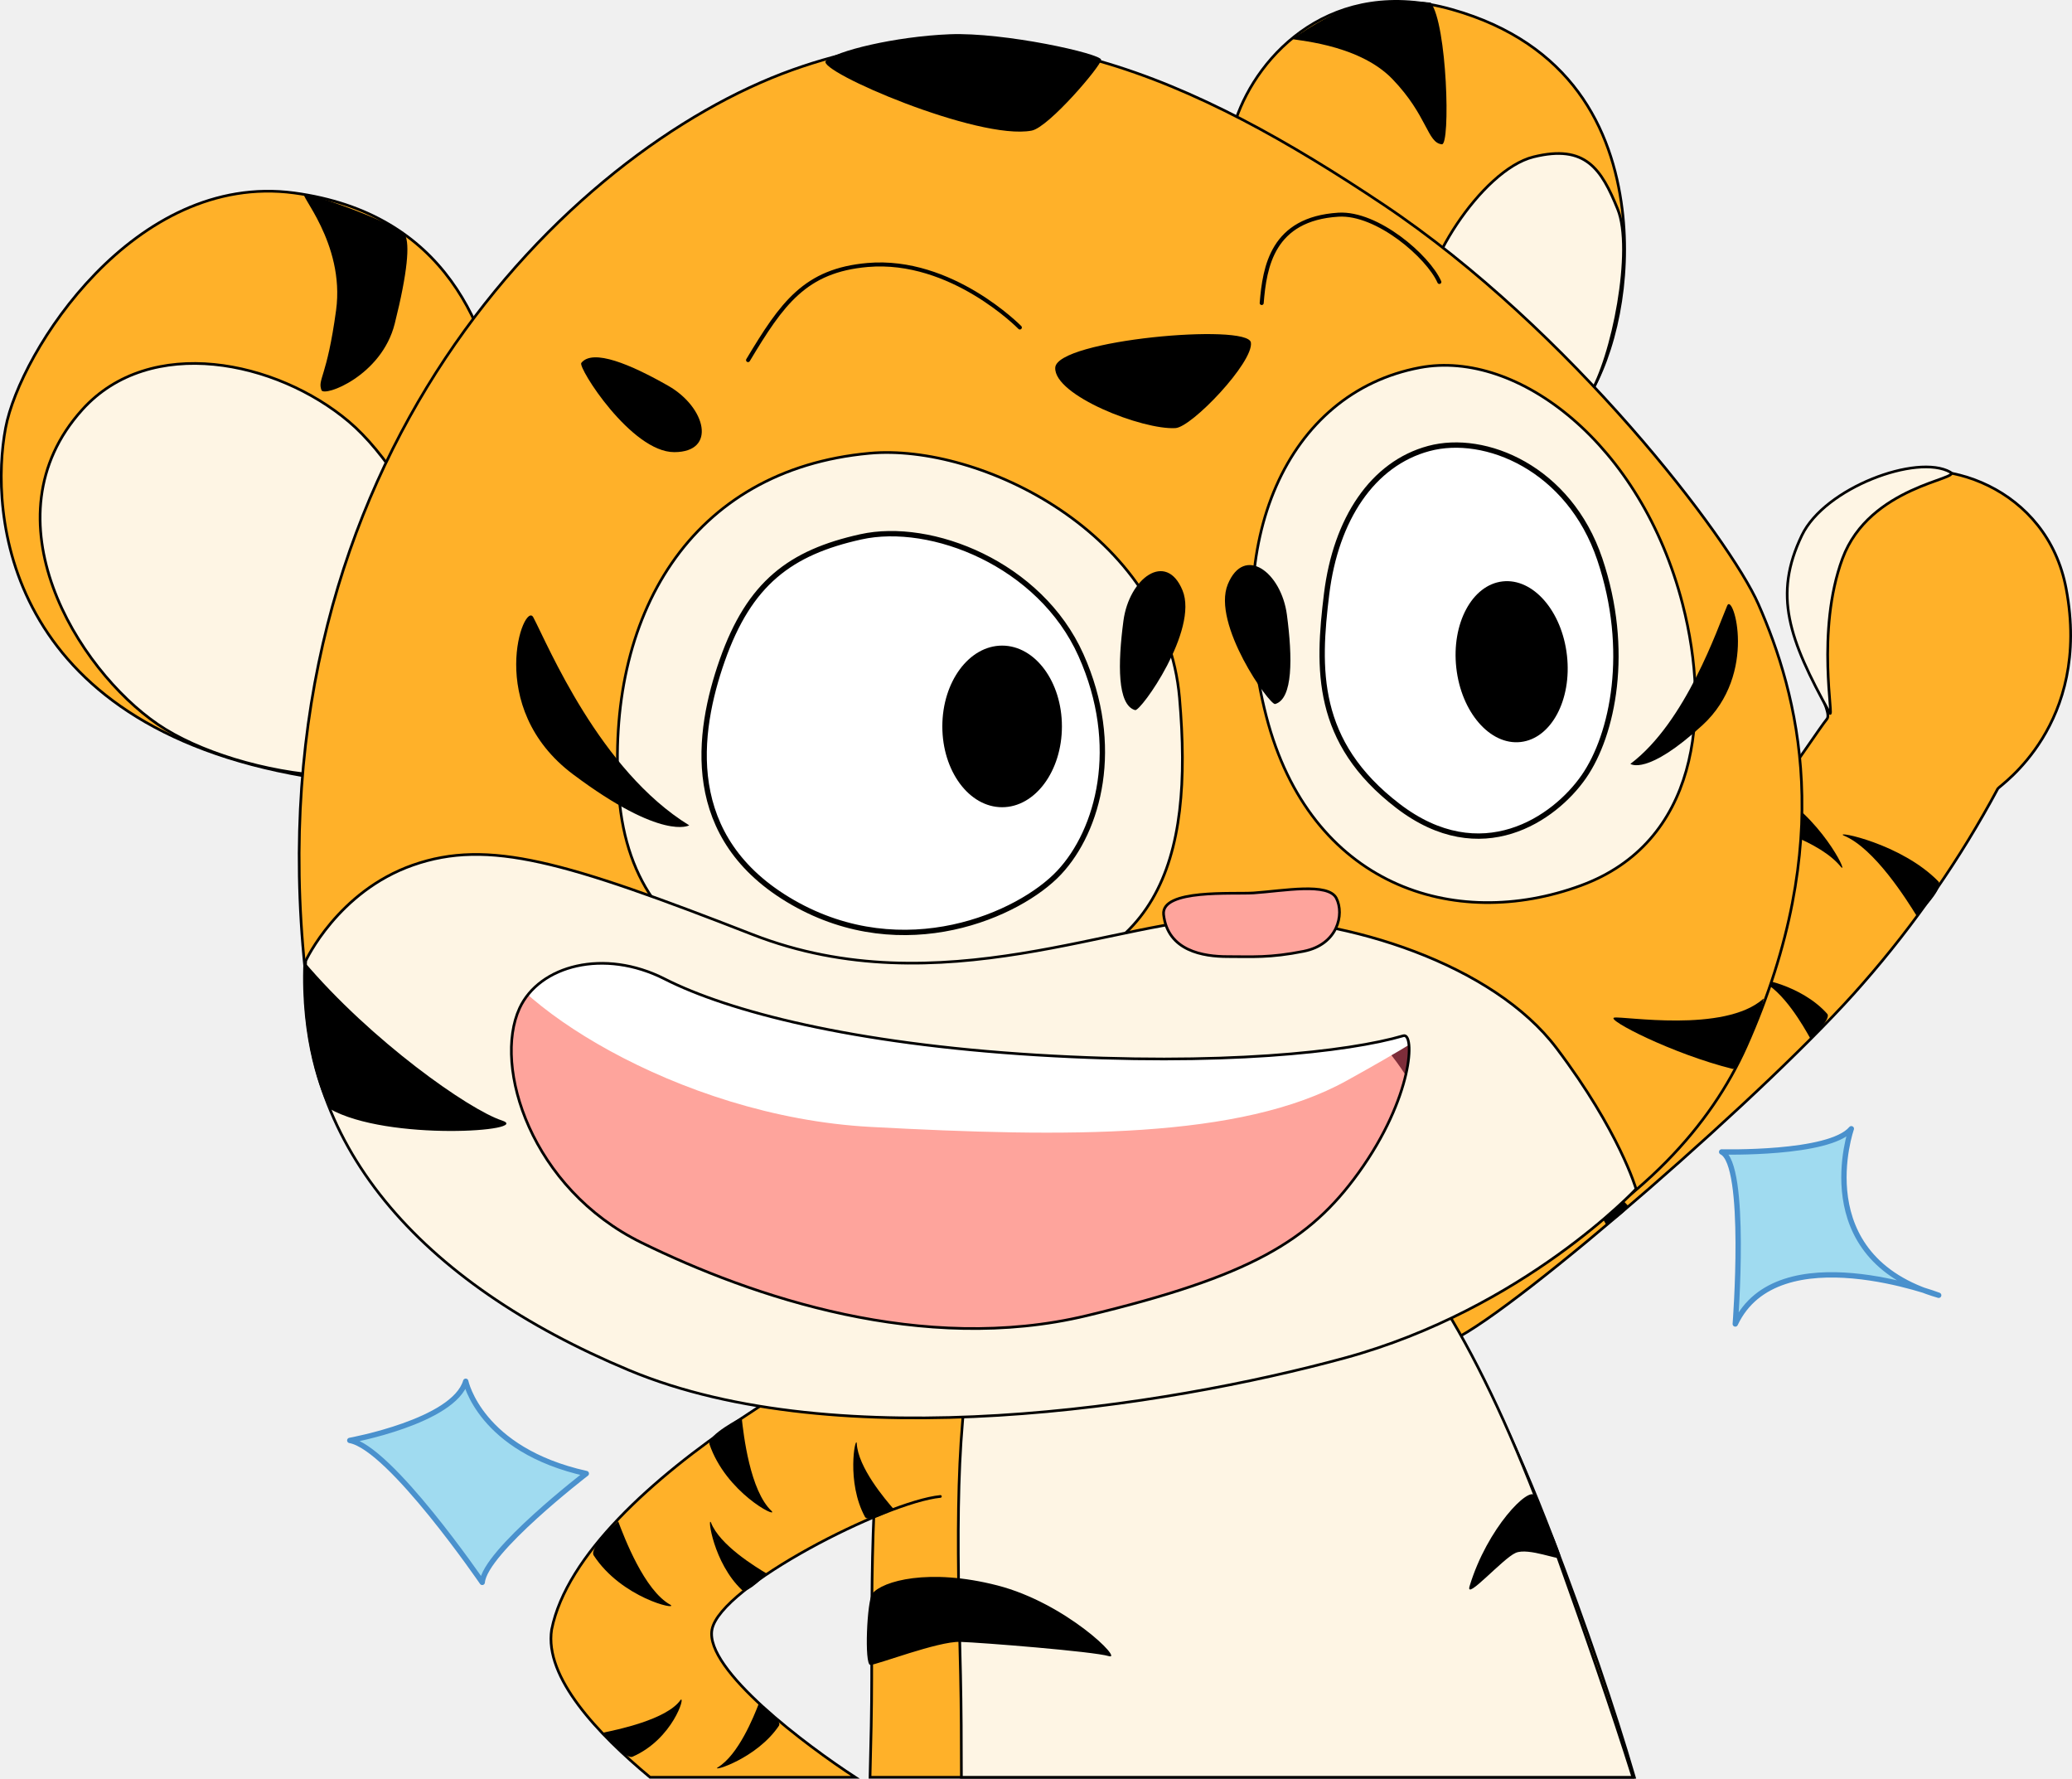
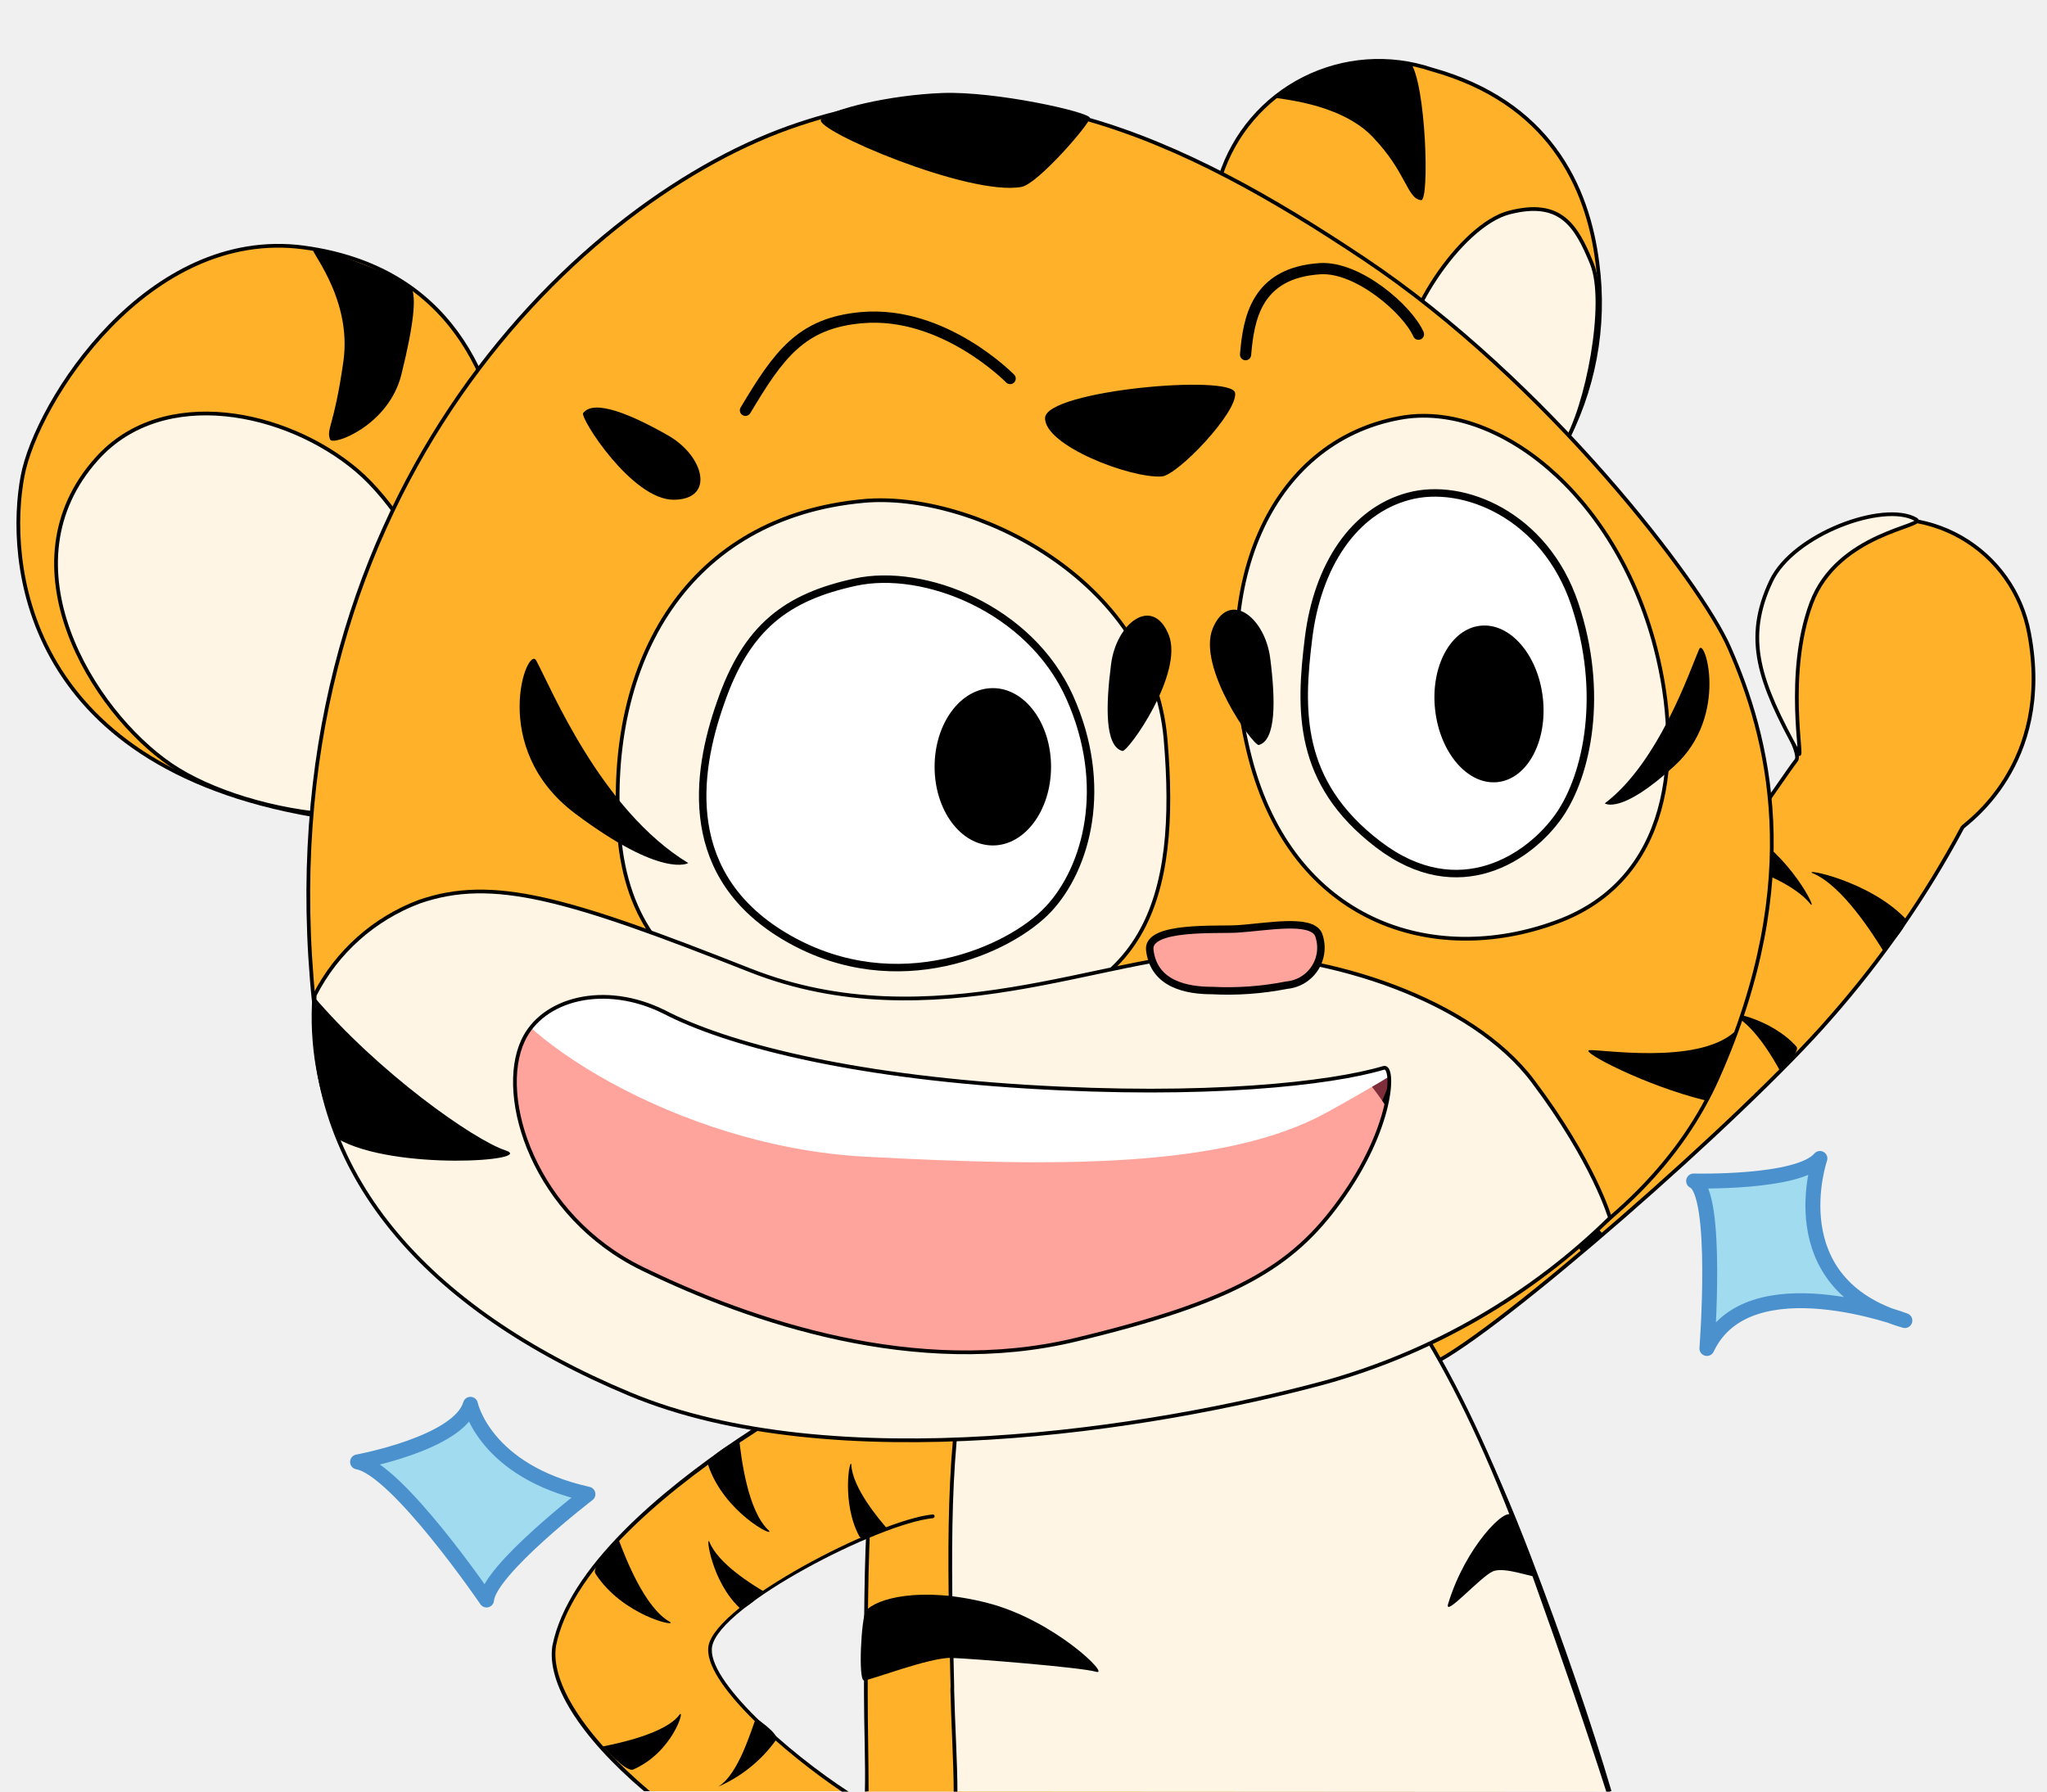
- <svg xmlns="http://www.w3.org/2000/svg" viewBox="0 0 387.78 332.8">
+ <svg xmlns="http://www.w3.org/2000/svg" viewBox="0 0 137.11 120.03">
  <defs>
-     <style>.cls-1,.cls-5{fill:none;}.cls-1,.cls-10,.cls-11,.cls-3,.cls-4,.cls-5,.cls-7{stroke:#000;stroke-miterlimit:10;}.cls-1,.cls-10,.cls-11,.cls-12,.cls-3,.cls-4,.cls-5,.cls-7{stroke-linecap:round;}.cls-1,.cls-10,.cls-3,.cls-4{stroke-width:0.5px;}.cls-2,.cls-3{fill:#ffb129;}.cls-4{fill:#fef5e4;}.cls-5{stroke-width:0.75px;}.cls-6{clip-path:url(#clip-path);}.cls-7{fill:#7e2d3a;}.cls-10,.cls-8{fill:#fea49c;}.cls-11,.cls-9{fill:#fff;}.cls-12{fill:#a0dbf0;stroke:#4a91cd;stroke-linejoin:round;}</style>
+     <style>.cls-1,.cls-2,.cls-7{fill:none;}.cls-1,.cls-12,.cls-13,.cls-5,.cls-6,.cls-7,.cls-9{stroke:#000;stroke-miterlimit:10;}.cls-1,.cls-12,.cls-13,.cls-14,.cls-5,.cls-6,.cls-7,.cls-9{stroke-linecap:round;}.cls-1,.cls-5,.cls-6{stroke-width:0.25px;}.cls-3,.cls-5{fill:#ffb129;}.cls-4,.cls-6{fill:#fef5e4;}.cls-7{stroke-width:0.75px;}.cls-8{clip-path:url(#clip-path);}.cls-9{fill:#7e2d3a;}.cls-10,.cls-12{fill:#fea49c;}.cls-11,.cls-13{fill:#fff;}.cls-12,.cls-13{stroke-width:0.5px;}.cls-14{fill:#a0dbf0;stroke:#4a91cd;stroke-linejoin:round;}</style>
    <clipPath id="clip-path">
-       <path class="cls-1" d="M262.64,193.8c-10.19,3-34.1,5.71-68.62,3.6s-57.75-8.19-69.61-14.22c-11.35-5.77-23.47-2.55-27.18,5.49-5,10.89,2.15,33.71,22.87,43.86s52.64,21,83.3,13.64,41.65-14,50.82-26.68C264.52,205.22,264.82,193.15,262.64,193.8Z" />
+       <path class="cls-1" d="M92.68,71.54c-3.56,1.06-11.89,2-23.92,1.26s-20.13-2.86-24.26-5c-4-2-8.18-.89-9.47,1.92-1.76,3.79.75,11.75,8,15.28s18.34,7.32,29,4.76,14.52-4.88,17.71-9.3C93.33,75.53,93.44,71.32,92.68,71.54Z" />
    </clipPath>
  </defs>
  <g id="Layer_2" data-name="Layer 2">
    <g id="Layer_1-2" data-name="Layer 1">
-       <path class="cls-2" d="M271.94,250.72c12.28-5.88,59.94-47.35,76.63-66.61a195.23,195.23,0,0,0,25.33-36.55c.36-.59,17.6-11.94,12.78-37.45-3.55-18.8-23.26-25.65-35.6-20.35-30.77,13.23-6.77,41.83-9.16,44.77S321.66,164.84,311.45,175s-46,47-54.83,50.94-9.54,16.65-5.11,22.53S266.49,253.34,271.94,250.72Z" />
-       <path class="cls-1" d="M271.94,250.72c12.28-5.88,59.94-47.35,76.63-66.61a195.23,195.23,0,0,0,25.33-36.55c.36-.59,17.6-11.94,12.78-37.45-3.55-18.8-23.26-25.65-35.6-20.35-30.77,13.23-6.77,41.83-9.16,44.77S321.66,164.84,311.45,175s-46,47-54.83,50.94-9.54,16.65-5.11,22.53S266.49,253.34,271.94,250.72Z" />
-       <path d="M338.79,194.28c-1.17-2.1-5.06-9-9.25-10.77-1.22-.72,7.55.68,12.44,6.2C342.78,190.77,338.79,194.28,338.79,194.28Z" />
-       <path d="M300.61,229.17c-1.17-2.1-5.06-9-9.25-10.77-1.22-.72,8.4,1.65,13.29,7.17C304.88,226.53,300.61,229.17,300.61,229.17Z" />
-       <path d="M358.68,171.32c-1.68-2.69-7.81-12.62-13.66-15-1.72-.94,10.83,1.5,17.77,8.62C363.92,166.34,358.68,171.32,358.68,171.32Z" />
-       <path d="M327.51,153.72c3.06.83,13.14,3.62,17.07,8.54,1.4,1.37-4.05-9.71-12.87-14.3C330.08,147.27,327.51,153.72,327.51,153.72Z" />
-       <path class="cls-3" d="M305.88,332.55c-3.85-13.18-8.95-28.06-15.33-44.8-27.83-72.93-55.38-78-82.58-73.57-45.09,7.32-44.83,49.92-44.83,99.9,0,5.71-.14,12-.31,18.47Z" />
-       <path class="cls-4" d="M179.93,332.55H305.6c-3.91-12.44-8.77-26.46-14.43-42.27-26.23-73.25-50.59-78.94-74.4-75.21-39.48,6.2-38.22,48.6-37,98.33C179.9,319.31,179.93,325.8,179.93,332.55Z" />
-       <path d="M163.26,298.18c1.89-2.35,10.56-4.83,23.4-1.53s23.7,14.1,20.85,13.23-23.77-2.54-27.84-2.67-15.64,4.32-16.79,4.32S162.25,299.45,163.26,298.18Z" />
-       <path d="M287.24,279.87c-1-1.92-8.9,6-12.2,16.91-.89,2.93,6.23-5.21,8.64-6.23s8.27,1.53,8.4.89S288.64,282.54,287.24,279.87Z" />
-       <path class="cls-3" d="M175.72,246.17c-7.63,1-66.88,30.77-72.48,58.75-1.39,8.94,8.63,19.48,18.42,27.63h38.41c-9-5.84-28.22-20.16-26.82-27.63C134.78,296.78,165.81,281,176,280" />
-       <path class="cls-3" d="M303.6,39.16c-1.87-15-9.47-31.07-31.87-37.39s-36.29,8.36-40.44,20.6-4.72,46.25,22.46,62.57,38.15-2,43.34-10.37S305.26,52.42,303.6,39.16Z" />
-       <path class="cls-4" d="M266.77,58.48c-1.48-7.7,10.43-26.7,20.22-29.12s12.72,2.29,15.77,9.79S301.87,67,297.42,74,271.6,83.53,266.77,58.48Z" />
-       <path class="cls-3" d="M94.21,80.1c-2.3-18.72-10.84-40.17-39.16-44-29.88-4-51.32,29.7-54,43.95-3,15.81-.44,55.49,56,65.16" />
-       <path class="cls-4" d="M15.38,76.67c12.72-14.14,36.36-9.22,49.91,2.22s27.38,43.87,21.86,56.35c-7,15.89-42.56,10.58-57.63.28S-2.94,97,15.38,76.67Z" />
-       <path class="cls-3" d="M148.26,13.09C189-1.47,223.79,14.82,258.89,38.26s64.82,62.58,70.19,74.77c7.4,16.82,14.88,44.26-2.29,82.79-13.1,29.41-51.5,57.6-137.71,65.61C133,266.64,64,248,57.08,181.32,47.17,85.9,106.68,28,148.26,13.09Z" />
-       <path class="cls-5" d="M140,67.38c6.36-10.61,10.68-16.78,22.38-17.8,15.72-1.36,28.49,11.7,28.49,11.7" />
-       <path class="cls-5" d="M236.13,56.7c.55-6.8,2-15.76,14.36-16.53,7.26-.44,16.79,7.82,18.89,12.59" />
-       <path class="cls-4" d="M162.75,84.81c20.53-1.87,55.32,14.87,58,45.77s-3.82,51.5-37.39,54.17-64.85-2.29-67.52-35.86S129.18,87.86,162.75,84.81Z" />
-       <path class="cls-4" d="M265.75,68.78c18.31-3.43,41.42,14.27,49.15,44.25,5.41,21,2.73,44.64-19,52.65-23.79,8.76-50.74,0-58.91-31.66C228.57,101.45,240.79,73.46,265.75,68.78Z" />
-       <path class="cls-4" d="M77.3,161.86c14.12-4.93,28.46-.68,63.55,13s68.83-3.16,90.19-3.16,48.45,8.78,60.27,24.42,14.88,26.35,14.88,26.35-21,22.48-54.55,31.63-94.61,18.7-133.9,2.29S55.3,213.75,57.21,179.79C57.21,179.79,63.19,166.79,77.3,161.86Z" />
-       <g class="cls-6">
-         <path class="cls-7" d="M268.83,177.89c-10.19,3-40.29,21.62-74.81,19.51s-58.48-6.68-69.61-14.22-22.92-5.8-27.18,5.49,2.15,33.71,22.87,43.86,50.86,18.29,81.52,10.94,50.13-19.81,58.47-35.31S271,177.24,268.83,177.89Z" />
-         <path class="cls-8" d="M240.34,181.14c10.51,4.69,26.78,19.69,26.77,31.7s-66.85,59.63-115.42,39S70.62,222,77.78,194.81s10.56-39.58,43.81-31.24S234.64,178.6,240.34,181.14Z" />
-         <path class="cls-9" d="M90.84,175.56c2.66,11.17,35.6,33.34,72.13,35.3s69.24,2.34,89.07-8.66,28-16.64,31-25.3-15.14-26.57-15.14-26.57S199.06,178.89,177,173.2s-71.12-25.24-80-31.36S88,163.54,90.84,175.56Z" />
+       <rect class="cls-2" width="137.11" height="120.03" />
+       <path class="cls-3" d="M95.92,91.38c4.28-2,20.89-16.5,26.7-23.21a67.42,67.42,0,0,0,8.83-12.74c.13-.21,6.14-4.16,4.46-13a9.35,9.35,0,0,0-12.41-7.09c-10.73,4.6-2.36,14.57-3.19,15.6S113.25,61.45,109.69,65s-16,16.39-19.11,17.75-3.33,5.81-1.78,7.86S94,92.29,95.92,91.38Z" />
+       <path class="cls-1" d="M95.92,91.38c4.28-2,20.89-16.5,26.7-23.21a67.42,67.42,0,0,0,8.83-12.74c.13-.21,6.14-4.16,4.46-13a9.35,9.35,0,0,0-12.41-7.09c-10.73,4.6-2.36,14.57-3.19,15.6S113.25,61.45,109.69,65s-16,16.39-19.11,17.75-3.33,5.81-1.78,7.86S94,92.29,95.92,91.38Z" />
+       <path d="M119.21,71.71c-.4-.73-1.76-3.14-3.22-3.75-.42-.25,2.63.23,4.34,2.16C120.61,70.49,119.21,71.71,119.21,71.71Z" />
+       <path d="M105.91,83.87c-.41-.73-1.76-3.14-3.22-3.75-.43-.25,2.92.57,4.63,2.5C107.4,83,105.91,83.87,105.91,83.87Z" />
+       <path d="M126.15,63.71c-.59-.94-2.72-4.4-4.76-5.22-.6-.33,3.77.52,6.19,3C128,62,126.15,63.71,126.15,63.71Z" />
+       <path d="M115.28,57.58c1.07.28,4.59,1.26,6,3,.48.48-1.42-3.38-4.49-5C116.18,55.33,115.28,57.58,115.28,57.58Z" />
+       <path class="cls-3" d="M107.81,120c-1.33-4.51-3.23-10-5.41-15.74C92.71,78.87,83.1,77.11,73.62,78.65,57.91,81.2,58,96.05,58,113.46c0,1.9.11,4.42,0,6.57Z" />
+       <path d="M58.18,120c0-1.8-.06-4.49-.06-6.57v-.29c0-17.1,0-31.88,15.52-34.4,8.61-1.39,18.63-.69,28.65,25.56,2.16,5.67,4.08,11.24,5.39,15.7h.26c-1.32-4.48-3.24-10.08-5.42-15.78C92.44,77.82,82.31,77.11,73.6,78.53,57.87,81.08,57.87,96,57.87,113.17v.29c0,2.08.11,4.77.06,6.57Z" />
+       <path class="cls-4" d="M64,120h43.7c-1.35-4.25-3.16-9.48-5.09-14.86C93.48,79.64,85,77.66,76.69,79c-13.76,2.16-13.32,16.93-12.9,34.27C63.83,115.2,64,117.79,64,120Z" />
+       <path d="M63.66,113.23c.05,2.16.22,4.94.22,6.8h.25c0-1.87-.17-4.65-.22-6.8v-.3c-.41-17-.76-31.72,12.81-33.85,7.52-1.17,16.35-.23,25.79,26.13,2.18,6.08,3.86,11,5.08,14.82h.26c-1.22-3.87-2.91-8.78-5.1-14.9C93.23,78.58,84.29,77.64,76.67,78.84c-13.79,2.16-13.43,17-13,34.1Z" />
+       <path d="M58,107.92c.66-.82,3.68-1.68,8.15-.53s8.27,4.91,7.27,4.61-8.28-.88-9.7-.93-5.45,1.51-5.85,1.51S57.69,108.37,58,107.92Z" />
+       <path d="M101.25,101.54c-.35-.67-3.1,2.09-4.25,5.9-.31,1,2.17-1.82,3-2.17s2.88.53,2.93.31A28.64,28.64,0,0,0,101.25,101.54Z" />
+       <path class="cls-3" d="M43.33,120H56.61c-3.3-2.19-9.49-7.27-9-9.76.53-2.83,11.35-8.33,14.89-8.68L62.38,89.8c-2.66.35-23.31,10.72-25.26,20.47C36.65,113.28,40,117.24,43.33,120Z" />
+       <path d="M47.46,110.25c-.46,2.46,5.37,7.4,8.93,9.78h.45c-4-2.59-9.56-7.5-9.14-9.73.52-2.76,11.17-8.23,14.78-8.59a.14.14,0,0,0,.12-.14.12.12,0,0,0-.14-.11C58.79,101.83,48,107.43,47.46,110.25Z" />
+       <path d="M43.14,120h.39c-4.44-3.75-6.66-7.32-6.29-9.73,1.94-9.7,22.73-20,25.16-20.38a.12.12,0,0,0,.11-.14.12.12,0,0,0-.14-.11c-1.46.2-7.36,3-12.95,6.74C44.33,99.83,38.05,105,37,110.25,36.61,112.73,38.79,116.31,43.14,120Z" />
+       <path class="cls-5" d="M107,17.65c-.65-5.23-3.3-10.83-11.11-13A11.14,11.14,0,0,0,81.75,11.8c-1.45,4.26-1.65,16.12,7.83,21.8s13.3-.7,15.1-3.61A20.14,20.14,0,0,0,107,17.65Z" />
+       <path class="cls-6" d="M94.12,24.38c-.52-2.68,3.63-9.3,7-10.15s4.43.8,5.5,3.42-.31,9.7-1.86,12.14S95.8,33.11,94.12,24.38Z" />
+       <path class="cls-5" d="M34,31.92c-.8-6.53-3.78-14-13.65-15.34C9.91,15.18,2.44,26.93,1.51,31.9.47,37.41,1.36,51.24,21,54.61" />
+       <path class="cls-6" d="M6.5,30.72c4.43-4.93,12.67-3.21,17.39.78s9.55,15.29,7.62,19.64c-2.45,5.53-14.83,3.68-20.08.09S.11,37.81,6.5,30.72Z" />
+       <path class="cls-5" d="M52.81,8.56C67,3.49,79.14,9.17,91.37,17.34S114,39.15,115.83,43.4c2.58,5.86,5.19,15.42-.8,28.85-4.56,10.25-18,20.07-48,22.87-19.54,1.81-43.59-4.7-46-27.93C17.58,33.94,38.32,13.75,52.81,8.56Z" />
+       <path class="cls-7" d="M49.93,27.49c2.22-3.71,3.72-5.86,7.8-6.21,5.48-.48,9.93,4.08,9.93,4.08" />
+       <path class="cls-7" d="M83.43,23.76c.2-2.37.69-5.49,5-5.76,2.53-.15,5.85,2.73,6.58,4.39" />
+       <path class="cls-6" d="M57.86,33.56c7.16-.65,19.28,5.18,20.21,15.95S76.74,67.46,65,68.39s-22.6-.8-23.53-12.5S46.16,34.62,57.86,33.56Z" />
+       <path class="cls-6" d="M93.76,28c6.38-1.19,14.44,5,17.13,15.43,1.88,7.31,1,15.55-6.63,18.34-8.29,3.06-17.68,0-20.53-11C80.8,39.36,85.06,29.6,93.76,28Z" />
+       <path class="cls-6" d="M28.08,60.41C33,58.7,38,60.17,50.23,65s24-1.1,31.43-1.1,16.89,3.06,21,8.51,5.18,9.18,5.18,9.18a44.26,44.26,0,0,1-19,11c-11.7,3.19-33,6.51-46.67.8S20.41,78.5,21.08,66.66A13,13,0,0,1,28.08,60.41Z" />
+       <g class="cls-8">
+         <path class="cls-9" d="M94.83,66c-3.55,1.06-14,7.53-26.07,6.8s-20.38-2.33-24.26-5-8-2-9.47,1.92S35.78,81.51,43,85s17.72,6.38,28.41,3.82S88.88,82,91.79,76.55,95.59,65.77,94.83,66Z" />
+         <path class="cls-10" d="M84.9,67.13c3.67,1.64,9.34,6.86,9.33,11.05S70.93,99,54,91.79,25.75,81.36,28.25,71.9,31.93,58.1,43.52,61,82.92,66.25,84.9,67.13Z" />
+         <path class="cls-11" d="M32.8,65.19c.93,3.89,12.41,11.62,25.14,12.3s24.13.82,31-3,9.75-5.8,10.8-8.82-5.27-9.26-5.27-9.26-24,10-31.69,8S38,55.57,34.92,53.43,31.8,61,32.8,65.19Z" />
      </g>
-       <path class="cls-1" d="M262.64,193.8c-10.19,3-34.1,5.71-68.62,3.6s-57.75-8.19-69.61-14.22c-11.35-5.77-23.47-2.55-27.18,5.49-5,10.89,2.15,33.71,22.87,43.86s52.64,21,83.3,13.64,41.65-14,50.82-26.68C264.52,205.22,264.82,193.15,262.64,193.8Z" />
-       <path class="cls-10" d="M234.6,167.08c5.6-.38,14-2,15.51,1s.26,8.64-6.1,9.91-9.67,1-14.24,1-11.24-1.05-12-7.88C217.31,166.32,230.78,167.33,234.6,167.08Z" />
-       <path class="cls-11" d="M161.1,100.45c13.18-2.93,33.57,5.08,41.2,22.12s3.31,32.81-4.07,40.69-29,17.55-49.85,5.6-17.91-31.9-13.22-45.27C140.25,109.09,147.92,103.37,161.1,100.45Z" />
-       <path class="cls-11" d="M267.41,83.92c10.53-2.84,26.26,3.68,32,20.72s2.47,32.81-3,40.69-19.19,17.42-34.78,5.47-15.07-25.68-13.35-39.67S256.87,86.75,267.41,83.92Z" />
-       <ellipse cx="187.55" cy="135.92" rx="11.19" ry="15.12" />
-       <ellipse cx="282.91" cy="123.8" rx="10.42" ry="15.12" transform="translate(-12.04 32.32) rotate(-6.4)" />
-       <path d="M220,80.1c3.08-.19,14.62-12.33,14.11-16s-36.37-.51-36.62,4.7S213.87,80.48,220,80.1Z" />
-       <path d="M193.08,24.44c3.19-.61,13-12.12,13-13.26S187.93,6,177.73,6.41s-21.46,3.15-23.18,5S183.07,26.34,193.08,24.44Z" />
-       <path d="M269.85,27c1.63.17,1-22.51-2.09-26.51a49,49,0,0,0-12.69.38C249,2,242.39,7,241.91,7.27S254,7.94,260.6,14.8,267.09,26.73,269.85,27Z" />
-       <path d="M212.44,132.87c1.05.3,11.92-15,8.87-22.41s-10-2.29-11.06,5.72S209.1,131.92,212.44,132.87Z" />
-       <path d="M108.79,67.91c-.67.86,9.36,16.7,17.4,16.69s5.9-8.41-1.12-12.41S110.94,65.18,108.79,67.91Z" />
-       <path d="M238.65,131.73c-1,.3-11.92-15-8.86-22.41s10-2.29,11.06,5.72S242,130.77,238.65,131.73Z" />
-       <path d="M99.81,115.51c2.79,5.28,12.4,28.62,29.18,38.92,0,0-5,3-21.74-9.54S98.09,112.27,99.81,115.51Z" />
-       <path d="M323.26,113.3c-1.73,4-7.7,21.79-18.13,29.63,0,0,3.08,2.33,13.51-7.26S324.33,110.83,323.26,113.3Z" />
-       <path d="M60.16,73c.48,1.32,11.25-2.64,13.71-12.42S76.68,45.67,75.82,44s-15.4-7.22-18.74-7.6c-1.62-.57,7.54,9,5.82,21.65S59.4,70.9,60.16,73Z" />
-       <path d="M56.8,179.79c12.68,15,31,27.85,37.1,29.85s-21.37,4-32.24-2.19C60.23,204.88,56.13,194.77,56.8,179.79Z" />
-       <path d="M330,186.89c-7.28,6.47-26.28,3.18-27.9,3.52S313,197.2,324.25,200C325.67,200.49,330.58,186.42,330,186.89Z" />
-       <path d="M138.8,265.18c.35,3.22,1.55,13.79,5.64,17.58,1.09,1.38-8.59-3.49-11.67-12.56C132.35,268.51,138.8,265.18,138.8,265.18Z" />
-       <path d="M115.69,284.65c1.14,3,4.91,13,9.81,15.64,1.4,1.06-9.19-1.27-14.41-9.29C110.27,289.46,115.69,284.65,115.69,284.65Z" />
-       <path d="M112.62,324.25c2.83-.57,12.16-2.49,14.74-6.16,1-1-1.39,7.31-9,10.62C117,329.2,112.62,324.25,112.62,324.25Z" />
-       <path d="M142,318.8c-.87,2.24-3.79,9.61-7.71,11.92-1.11.87,7.39-1.7,11.5-7.83C146.42,321.73,142,318.8,142,318.8Z" />
-       <path d="M143.52,294.45c-2.06-1.24-8.85-5.34-10.47-9.59-.68-1.24.44,7.57,5.8,12.64C139.89,298.33,143.52,294.45,143.52,294.45Z" />
-       <path d="M167.28,282.4c-1.58-1.82-6.73-7.84-6.94-12.38-.25-1.39-2,7.32,1.55,13.82C162.61,285,167.28,282.4,167.28,282.4Z" />
-       <path class="cls-4" d="M342.42,133.38c.94,1.71-2.65-15.26,2.41-28.88S367.3,89.66,365,88.34c-6.21-3.5-23.51,2.94-27.77,11.82C331.83,111.36,334.8,119.58,342.42,133.38Z" />
-       <path class="cls-12" d="M346.48,211.2s-8.43,24,16.35,31.16c0,0-30.15-11.49-38.07,5.37,0,0,2.3-29.89-2.55-32.19C322.21,215.54,342.39,216.05,346.48,211.2Z" />
-       <path class="cls-12" d="M109.73,275.72s-19,14.61-19.48,20.36c0,0-17.26-25.23-24.79-26.56,0,0,19.48-3.54,21.7-11.07C87.16,258.45,89.81,271.29,109.73,275.72Z" />
+       <path class="cls-1" d="M92.68,71.54c-3.56,1.06-11.89,2-23.92,1.26s-20.13-2.86-24.26-5c-4-2-8.18-.89-9.47,1.92-1.76,3.79.75,11.75,8,15.28s18.34,7.32,29,4.76,14.52-4.88,17.71-9.3C93.33,75.53,93.44,71.32,92.68,71.54Z" />
+       <path class="cls-12" d="M82.9,62.23c2-.13,4.88-.71,5.41.36A2.52,2.52,0,0,1,86.18,66a20.29,20.29,0,0,1-5,.36c-1.6,0-3.92-.37-4.17-2.75C76.88,62,81.57,62.32,82.9,62.23Z" />
+       <path class="cls-13" d="M57.29,39c4.59-1,11.7,1.77,14.36,7.71S72.8,58.15,70.23,60.9s-10.11,6.12-17.38,2-6.24-11.11-4.6-15.78C50,42,52.69,40,57.29,39Z" />
+       <path class="cls-13" d="M94.34,33.25c3.67-1,9.15,1.28,11.14,7.22s.86,11.43-1.06,14.18-6.69,6.07-12.12,1.91-5.25-9-4.65-13.83S90.67,34.23,94.34,33.25Z" />
+       <ellipse cx="66.5" cy="51.37" rx="3.9" ry="5.27" />
+       <ellipse cx="99.74" cy="47.15" rx="3.63" ry="5.27" transform="translate(-4.64 11.42) rotate(-6.4)" />
+       <path d="M77.81,31.92c1.07-.07,5.09-4.3,4.92-5.59S70.05,26.16,70,28,75.68,32.05,77.81,31.92Z" />
+       <path d="M68.43,12.52C69.54,12.3,73,8.29,73,7.9s-6.31-1.8-9.87-1.67S55.6,7.33,55,8,64.94,13.18,68.43,12.52Z" />
+       <path d="M95.19,13.41c.57.06.33-7.84-.73-9.24A17.11,17.11,0,0,0,90,4.31a13.63,13.63,0,0,0-4.59,2.22c-.16.1,4.22.24,6.52,2.63S94.23,13.31,95.19,13.41Z" />
+       <path d="M75.18,50.31c.36.1,4.16-5.22,3.09-7.81s-3.49-.8-3.85,2S74,50,75.18,50.31Z" />
+       <path d="M39.06,27.67c-.24.3,3.26,5.82,6.06,5.81s2.06-2.93-.39-4.32S39.8,26.72,39.06,27.67Z" />
+       <path d="M84.32,49.91c-.37.1-4.16-5.22-3.09-7.81s3.49-.8,3.85,2S85.48,49.58,84.32,49.91Z" />
+       <path d="M35.92,44.26c1,1.84,4.33,10,10.18,13.56,0,0-1.73,1.07-7.58-3.32S35.33,43.13,35.92,44.26Z" />
+       <path d="M113.81,43.49c-.61,1.4-2.69,7.59-6.32,10.33,0,0,1.07.81,4.7-2.54S114.18,42.63,113.81,43.49Z" />
+       <path d="M22.11,29.44c.16.46,3.92-.92,4.77-4.33s1-5.19.69-5.79S22.2,16.8,21,16.67c-.56-.2,2.63,3.13,2,7.55S21.84,28.71,22.11,29.44Z" />
+       <path d="M20.93,66.66c4.42,5.22,10.81,9.71,12.93,10.41s-7.44,1.39-11.23-.77A19.87,19.87,0,0,1,20.93,66.66Z" />
+       <path d="M116.17,69.14c-2.54,2.25-9.16,1.11-9.73,1.22s3.78,2.37,7.71,3.34C114.64,73.88,116.35,69,116.17,69.14Z" />
+       <path d="M49.51,96.42c.13,1.12.54,4.81,2,6.13.38.48-3-1.22-4.07-4.38C47.27,97.58,49.51,96.42,49.51,96.42Z" />
+       <path d="M41.46,103.21c.4,1.05,1.71,4.52,3.42,5.45.49.37-3.2-.44-5-3.24C39.57,104.89,41.46,103.21,41.46,103.21Z" />
+       <path d="M40.39,117c1-.2,4.24-.87,5.14-2.15.35-.35-.49,2.55-3.12,3.7C41.9,118.74,40.39,117,40.39,117Z" />
+       <path d="M50.63,115.11c-.31.78-1.17,3.79-2.53,4.59A9.34,9.34,0,0,0,52,116.54C52.17,116.13,50.63,115.11,50.63,115.11Z" />
+       <path d="M51.16,106.62c-.72-.43-3.08-1.86-3.65-3.34-.24-.43.15,2.64,2,4.41C49.89,108,51.16,106.62,51.16,106.62Z" />
+       <path d="M59.44,102.43c-.55-.64-2.35-2.74-2.42-4.32-.09-.49-.68,2.55.54,4.82C57.81,103.31,59.44,102.43,59.44,102.43Z" />
+       <path class="cls-6" d="M120.48,50.48c.33.6-.92-5.31.84-10.06s7.83-5.17,7-5.63c-2.16-1.22-8.19,1-9.68,4.12C116.79,42.81,117.83,45.68,120.48,50.48Z" />
+       <path class="cls-14" d="M121.9,77.61S119,86,127.59,88.47c0,0-10.5-4-13.26,1.87,0,0,.8-10.42-.89-11.22C113.44,79.12,120.47,79.3,121.9,77.61Z" />
+       <path class="cls-14" d="M39.38,100.1s-6.63,5.09-6.79,7.09c0,0-6-8.79-8.64-9.25,0,0,6.79-1.24,7.56-3.86C31.51,94.08,32.44,98.55,39.38,100.1Z" />
    </g>
  </g>
</svg>
